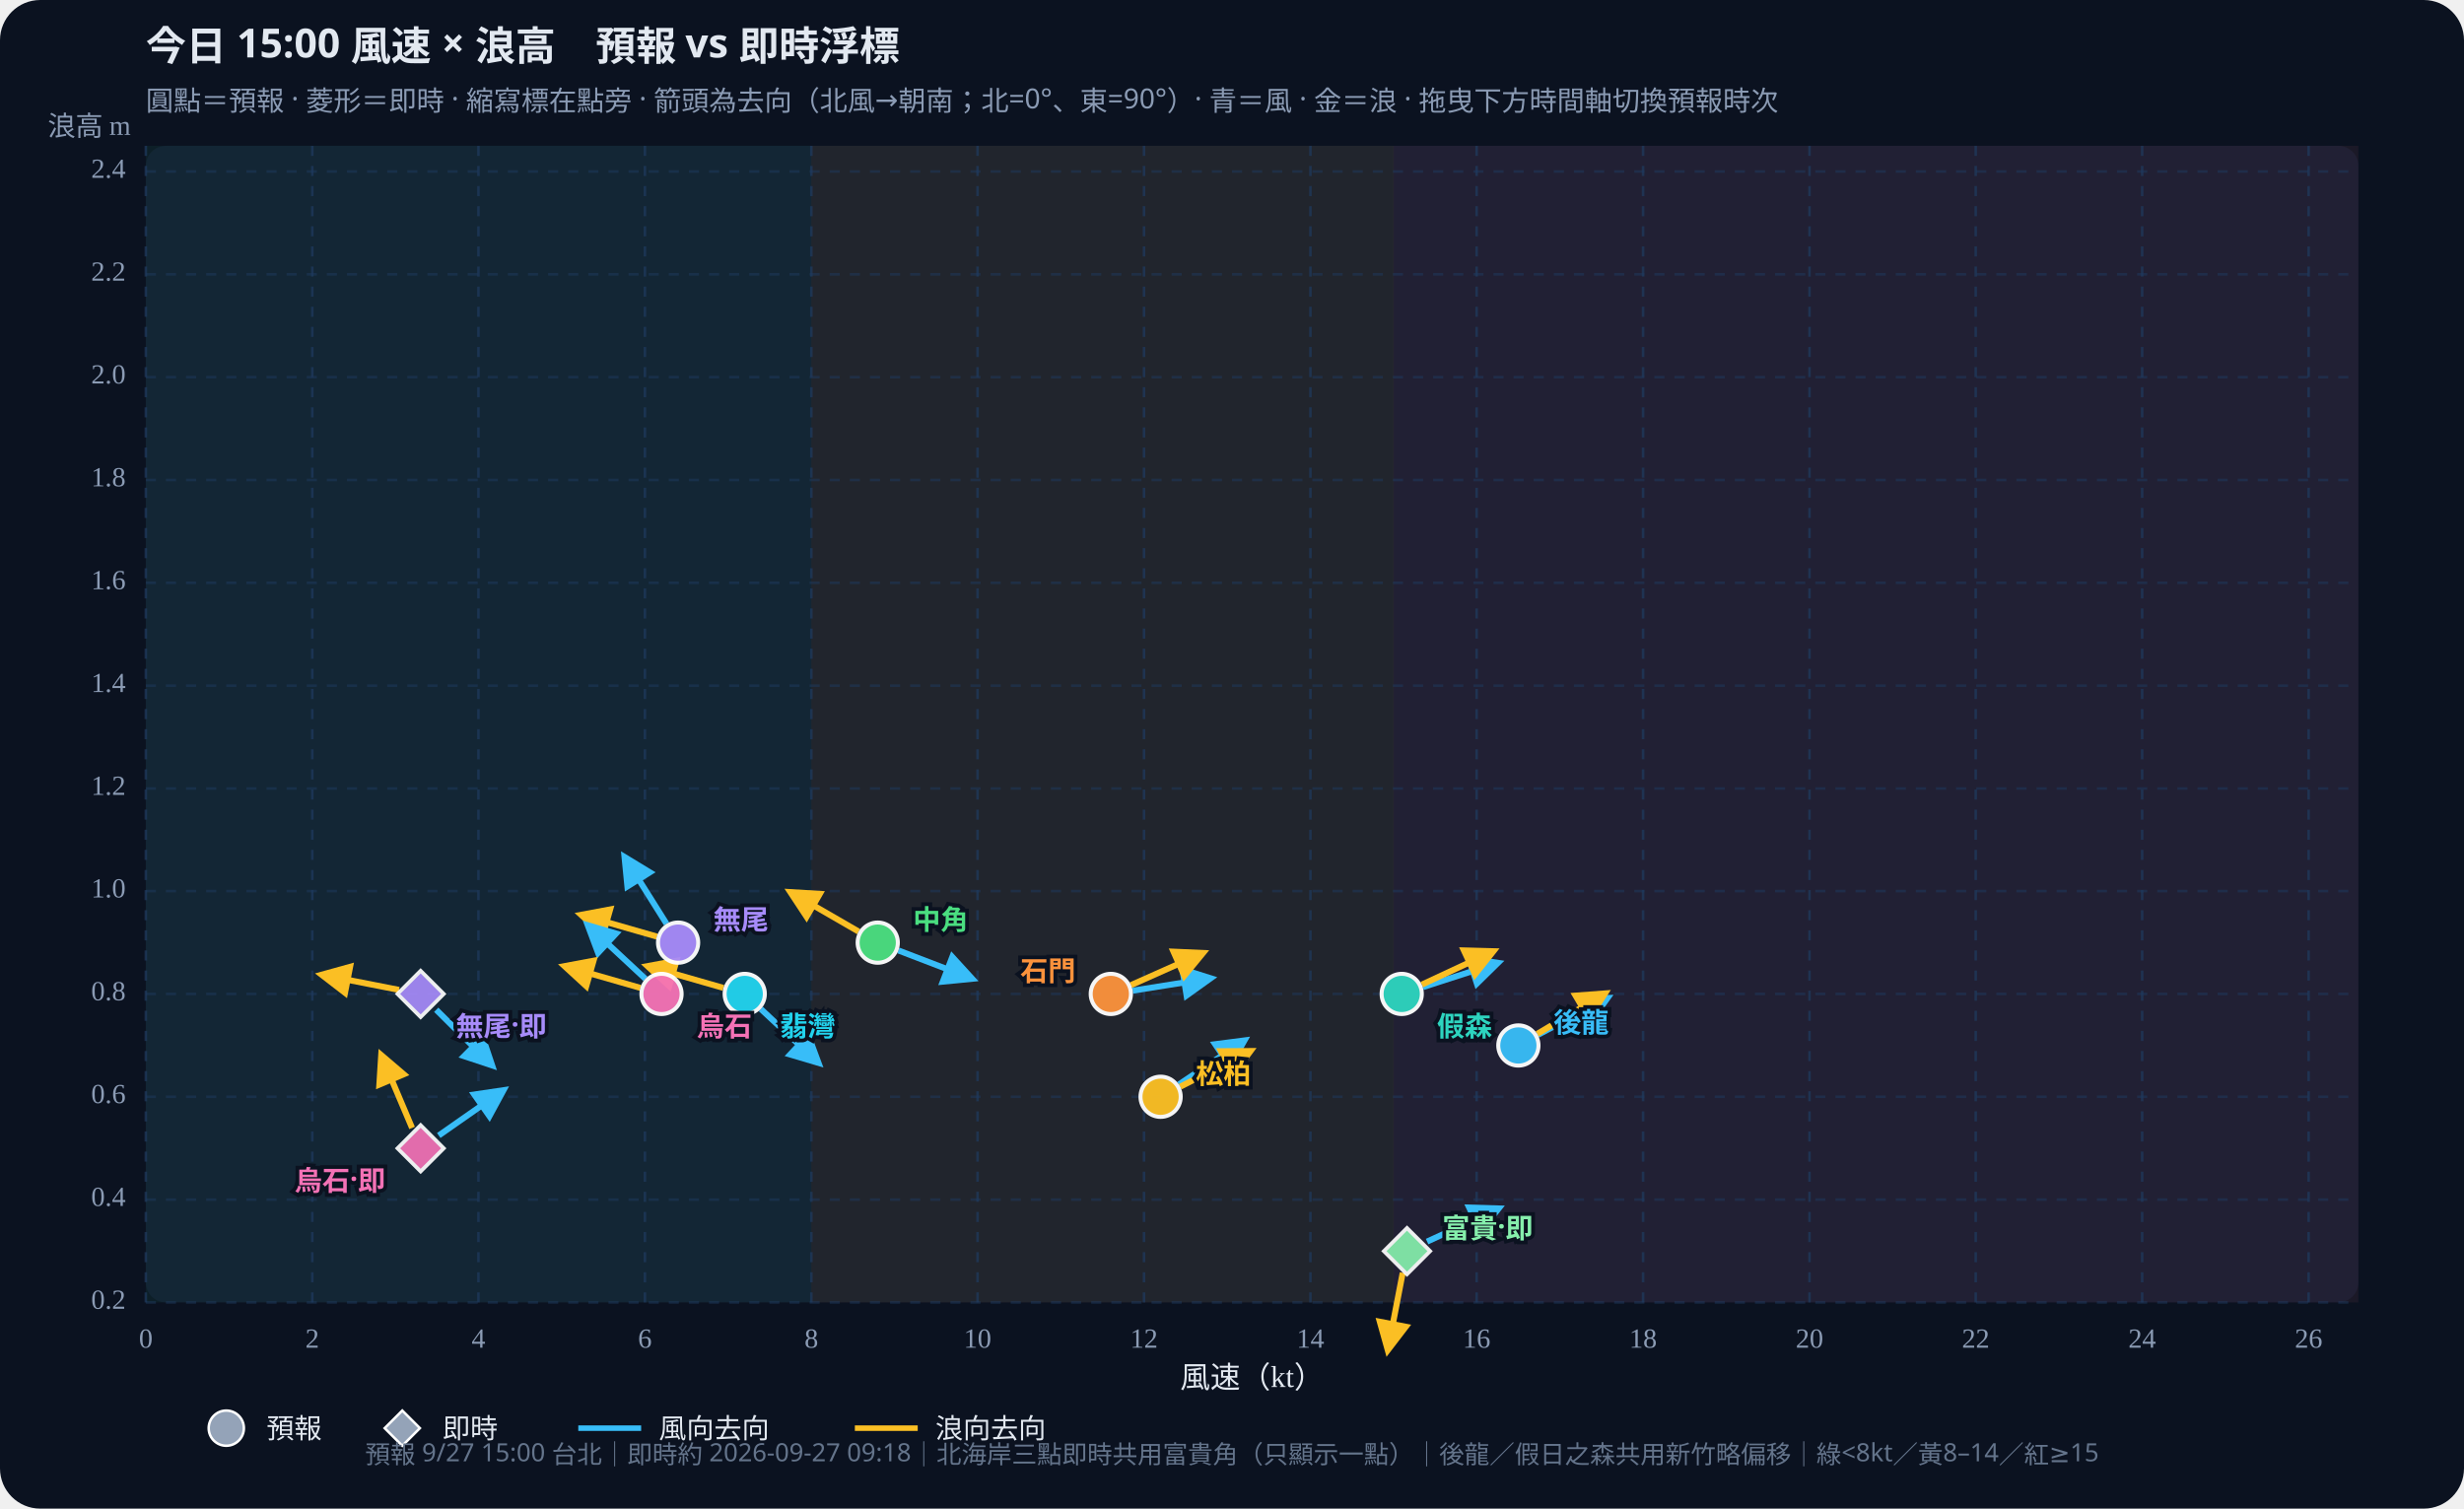
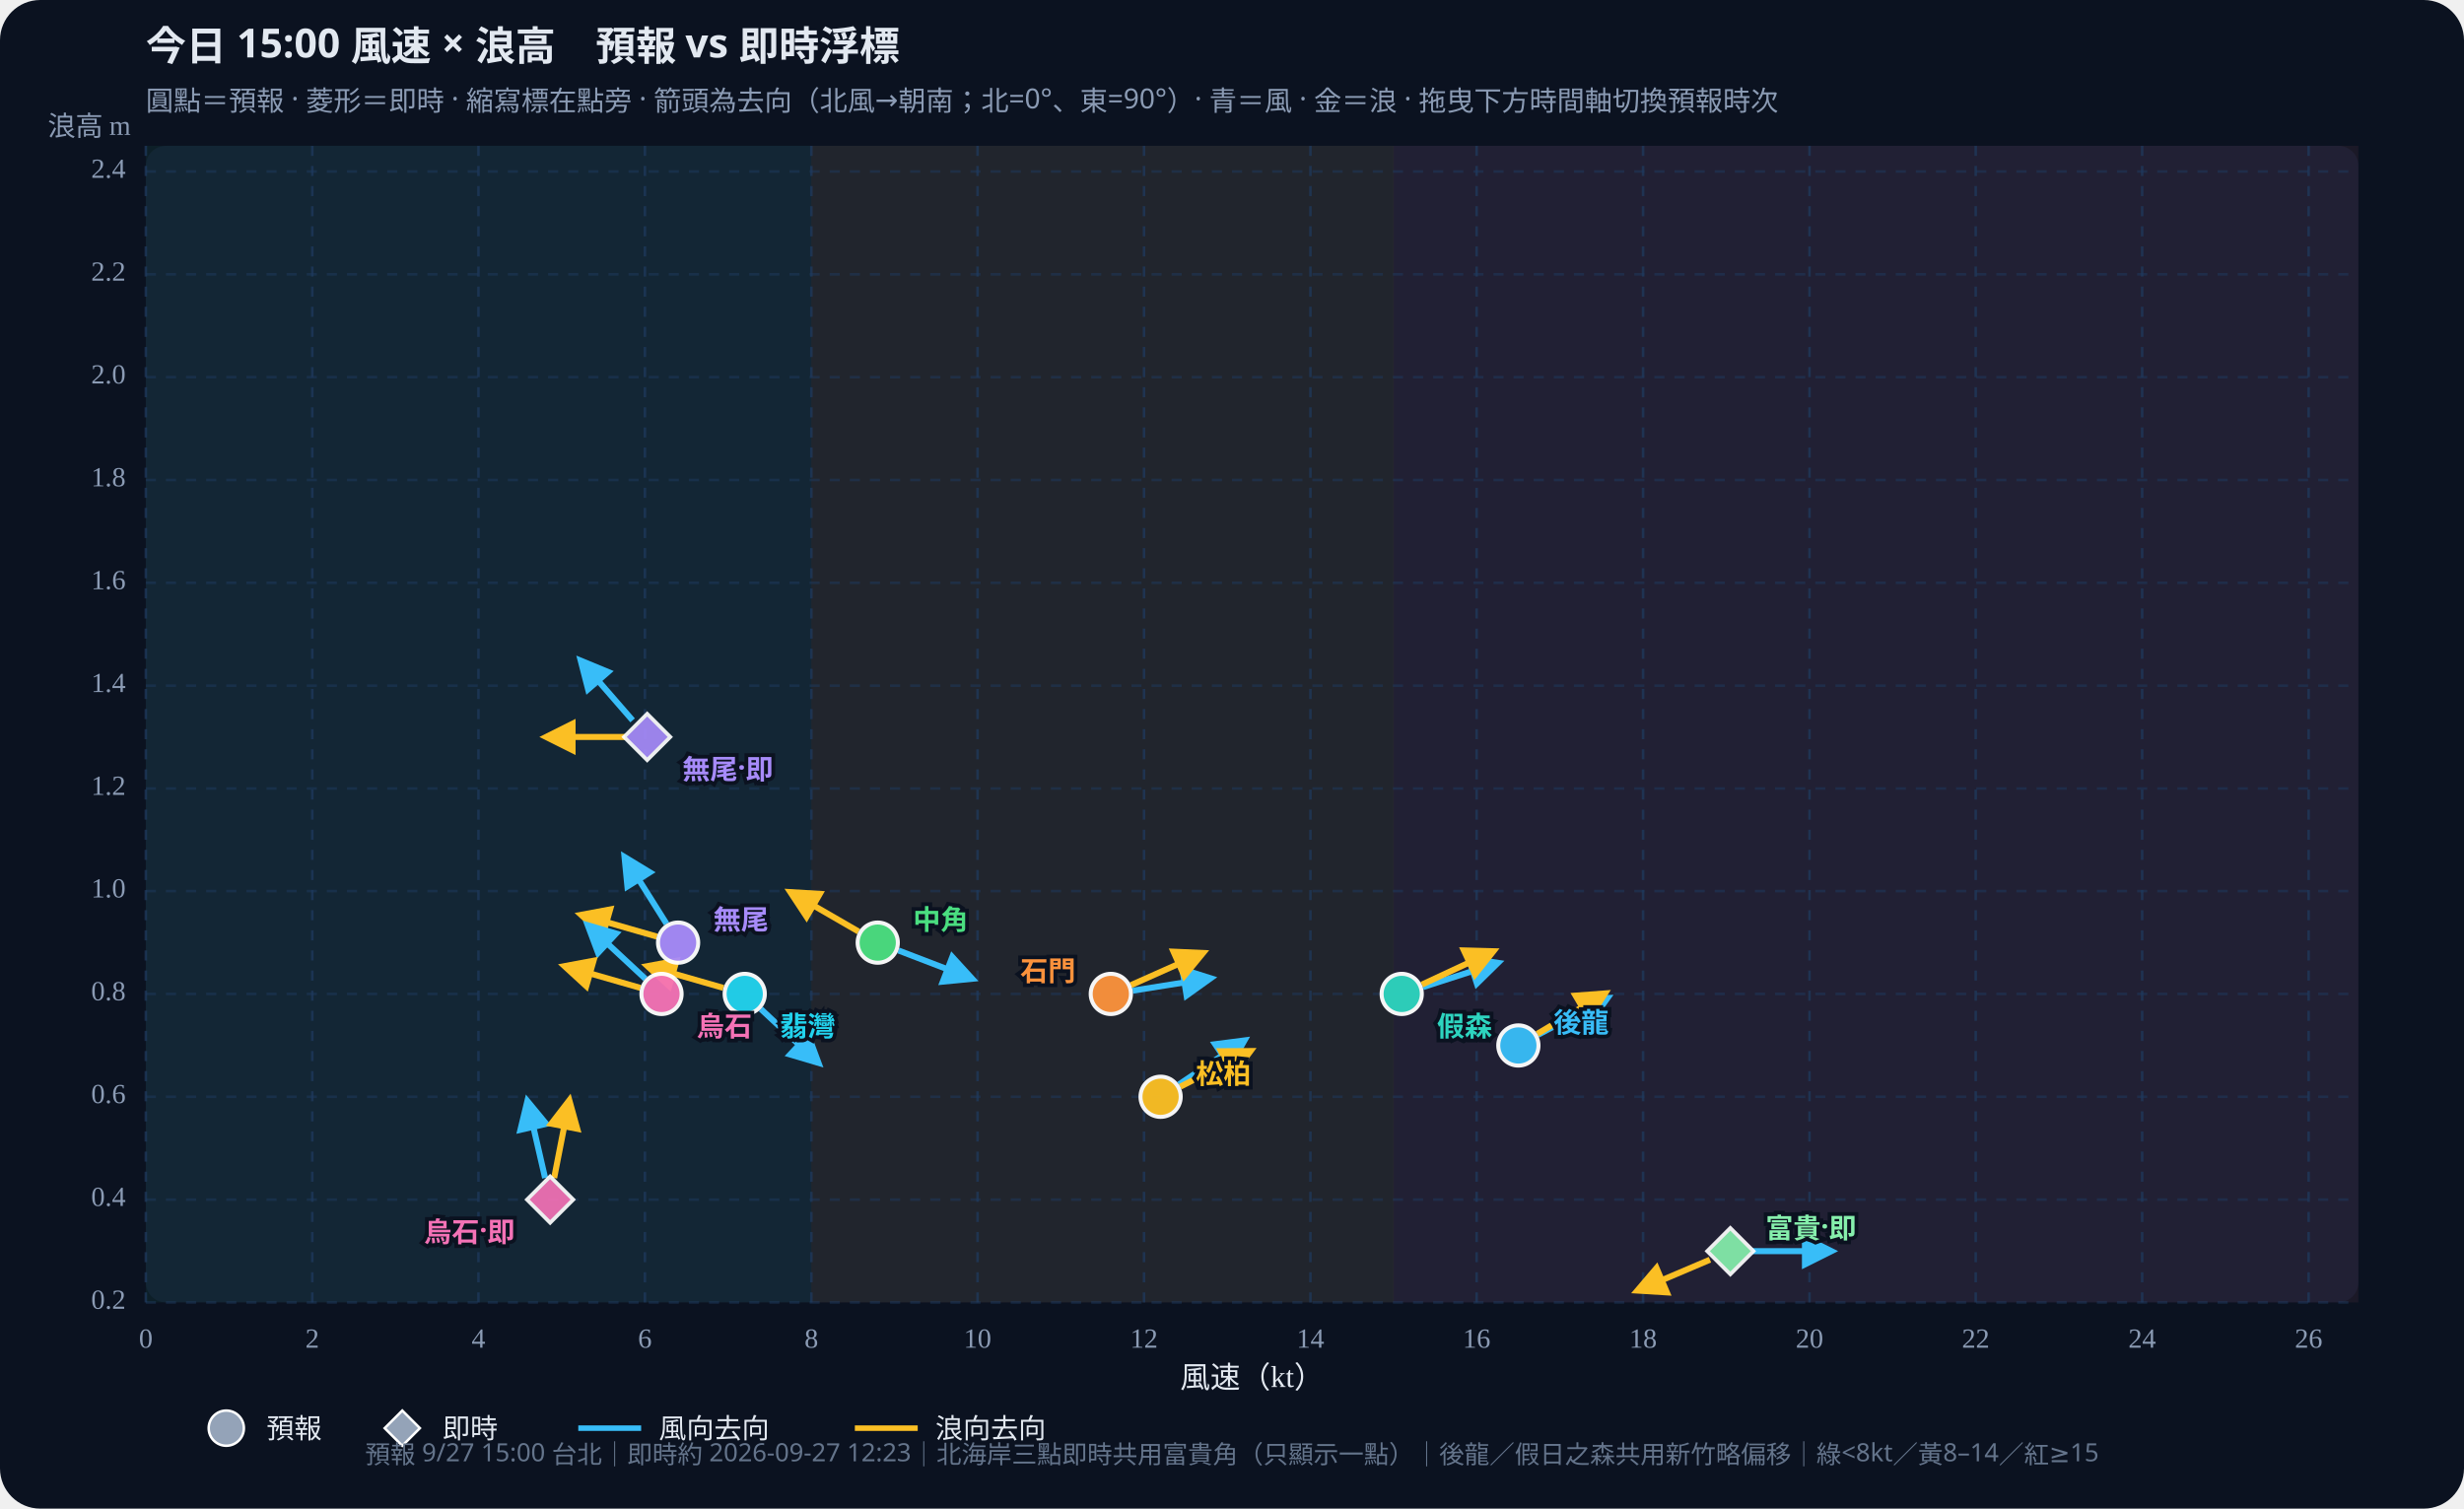
<svg xmlns="http://www.w3.org/2000/svg" id="wws-svg" viewBox="0 0 980 600" role="img" aria-label="風速與浪高散佈圖，可拖曳時間軸切換預報時次" style="width:100%;height:auto;display:block">
  <rect width="980" height="600" fill="#0b1220" rx="16" />
  <rect x="58" y="58" width="880" height="460" fill="#111a2e" rx="8" />
  <rect x="58.0" y="58" width="264.7" height="460" fill="#34d399" opacity="0.07" />
  <rect x="322.7" y="58" width="231.6" height="460" fill="#fbbf24" opacity="0.07" />
  <rect x="554.2" y="58" width="383.8" height="460" fill="#fb7185" opacity="0.07" />
  <defs>
    <marker id="arrow-38bdf8" viewBox="0 0 10 10" refX="8" refY="5" markerWidth="6" markerHeight="6" orient="auto-start-reverse">
      <path d="M0,0 L10,5 L0,10 z" fill="#38bdf8" />
    </marker>
    <marker id="arrow-fbbf24" viewBox="0 0 10 10" refX="8" refY="5" markerWidth="6" markerHeight="6" orient="auto-start-reverse">
      <path d="M0,0 L10,5 L0,10 z" fill="#fbbf24" />
    </marker>
  </defs>
  <text id="wws-title" x="58" y="24" fill="#e2e8f0" font-size="16" font-weight="700" font-family="Noto Sans TC,system-ui,sans-serif">今日 15:00 風速 × 浪高　預報 vs 即時浮標</text>
  <text x="58" y="44" fill="#8b9bb4" font-size="11" font-family="Noto Sans TC,system-ui,sans-serif">圓點＝預報 · 菱形＝即時 · 縮寫標在點旁 · 箭頭為去向（北風→朝南；北=0°、東=90°）· 青＝風 · 金＝浪 · 拖曳下方時間軸切換預報時次</text>
  <line x1="58.0" y1="58" x2="58.0" y2="518" stroke="#1e3a5f" stroke-dasharray="4 4" opacity="0.7" />
  <text x="58.0" y="536" text-anchor="middle" fill="#8b9bb4" font-size="11">0</text>
  <line x1="124.2" y1="58" x2="124.2" y2="518" stroke="#1e3a5f" stroke-dasharray="4 4" opacity="0.7" />
  <text x="124.2" y="536" text-anchor="middle" fill="#8b9bb4" font-size="11">2</text>
  <line x1="190.3" y1="58" x2="190.3" y2="518" stroke="#1e3a5f" stroke-dasharray="4 4" opacity="0.7" />
  <text x="190.3" y="536" text-anchor="middle" fill="#8b9bb4" font-size="11">4</text>
  <line x1="256.5" y1="58" x2="256.5" y2="518" stroke="#1e3a5f" stroke-dasharray="4 4" opacity="0.7" />
  <text x="256.5" y="536" text-anchor="middle" fill="#8b9bb4" font-size="11">6</text>
  <line x1="322.7" y1="58" x2="322.7" y2="518" stroke="#1e3a5f" stroke-dasharray="4 4" opacity="0.7" />
  <text x="322.7" y="536" text-anchor="middle" fill="#8b9bb4" font-size="11">8</text>
  <line x1="388.8" y1="58" x2="388.8" y2="518" stroke="#1e3a5f" stroke-dasharray="4 4" opacity="0.7" />
  <text x="388.8" y="536" text-anchor="middle" fill="#8b9bb4" font-size="11">10</text>
  <line x1="455.0" y1="58" x2="455.0" y2="518" stroke="#1e3a5f" stroke-dasharray="4 4" opacity="0.7" />
  <text x="455.0" y="536" text-anchor="middle" fill="#8b9bb4" font-size="11">12</text>
  <line x1="521.2" y1="58" x2="521.2" y2="518" stroke="#1e3a5f" stroke-dasharray="4 4" opacity="0.7" />
  <text x="521.2" y="536" text-anchor="middle" fill="#8b9bb4" font-size="11">14</text>
  <line x1="587.3" y1="58" x2="587.3" y2="518" stroke="#1e3a5f" stroke-dasharray="4 4" opacity="0.7" />
  <text x="587.3" y="536" text-anchor="middle" fill="#8b9bb4" font-size="11">16</text>
  <line x1="653.5" y1="58" x2="653.5" y2="518" stroke="#1e3a5f" stroke-dasharray="4 4" opacity="0.7" />
  <text x="653.5" y="536" text-anchor="middle" fill="#8b9bb4" font-size="11">18</text>
  <line x1="719.7" y1="58" x2="719.7" y2="518" stroke="#1e3a5f" stroke-dasharray="4 4" opacity="0.7" />
  <text x="719.7" y="536" text-anchor="middle" fill="#8b9bb4" font-size="11">20</text>
  <line x1="785.8" y1="58" x2="785.8" y2="518" stroke="#1e3a5f" stroke-dasharray="4 4" opacity="0.7" />
  <text x="785.8" y="536" text-anchor="middle" fill="#8b9bb4" font-size="11">22</text>
  <line x1="852.0" y1="58" x2="852.0" y2="518" stroke="#1e3a5f" stroke-dasharray="4 4" opacity="0.7" />
  <text x="852.0" y="536" text-anchor="middle" fill="#8b9bb4" font-size="11">24</text>
  <line x1="918.2" y1="58" x2="918.2" y2="518" stroke="#1e3a5f" stroke-dasharray="4 4" opacity="0.7" />
  <text x="918.2" y="536" text-anchor="middle" fill="#8b9bb4" font-size="11">26</text>
  <line x1="58" y1="518.0" x2="938" y2="518.0" stroke="#1e3a5f" stroke-dasharray="4 4" opacity="0.5" />
  <text x="50" y="518.0" text-anchor="end" dominant-baseline="middle" fill="#8b9bb4" font-size="11">0.2</text>
  <line x1="58" y1="477.1" x2="938" y2="477.1" stroke="#1e3a5f" stroke-dasharray="4 4" opacity="0.5" />
  <text x="50" y="477.1" text-anchor="end" dominant-baseline="middle" fill="#8b9bb4" font-size="11">0.4</text>
  <line x1="58" y1="436.2" x2="938" y2="436.2" stroke="#1e3a5f" stroke-dasharray="4 4" opacity="0.5" />
  <text x="50" y="436.2" text-anchor="end" dominant-baseline="middle" fill="#8b9bb4" font-size="11">0.6</text>
  <line x1="58" y1="395.3" x2="938" y2="395.3" stroke="#1e3a5f" stroke-dasharray="4 4" opacity="0.5" />
  <text x="50" y="395.3" text-anchor="end" dominant-baseline="middle" fill="#8b9bb4" font-size="11">0.8</text>
  <line x1="58" y1="354.4" x2="938" y2="354.4" stroke="#1e3a5f" stroke-dasharray="4 4" opacity="0.5" />
  <text x="50" y="354.4" text-anchor="end" dominant-baseline="middle" fill="#8b9bb4" font-size="11">1.0</text>
  <line x1="58" y1="313.6" x2="938" y2="313.6" stroke="#1e3a5f" stroke-dasharray="4 4" opacity="0.5" />
  <text x="50" y="313.6" text-anchor="end" dominant-baseline="middle" fill="#8b9bb4" font-size="11">1.2</text>
  <line x1="58" y1="272.7" x2="938" y2="272.7" stroke="#1e3a5f" stroke-dasharray="4 4" opacity="0.5" />
  <text x="50" y="272.7" text-anchor="end" dominant-baseline="middle" fill="#8b9bb4" font-size="11">1.4</text>
  <line x1="58" y1="231.8" x2="938" y2="231.8" stroke="#1e3a5f" stroke-dasharray="4 4" opacity="0.5" />
  <text x="50" y="231.8" text-anchor="end" dominant-baseline="middle" fill="#8b9bb4" font-size="11">1.6</text>
  <line x1="58" y1="190.9" x2="938" y2="190.9" stroke="#1e3a5f" stroke-dasharray="4 4" opacity="0.5" />
  <text x="50" y="190.9" text-anchor="end" dominant-baseline="middle" fill="#8b9bb4" font-size="11">1.8</text>
  <line x1="58" y1="150.0" x2="938" y2="150.0" stroke="#1e3a5f" stroke-dasharray="4 4" opacity="0.5" />
  <text x="50" y="150.0" text-anchor="end" dominant-baseline="middle" fill="#8b9bb4" font-size="11">2.0</text>
  <line x1="58" y1="109.1" x2="938" y2="109.1" stroke="#1e3a5f" stroke-dasharray="4 4" opacity="0.5" />
  <text x="50" y="109.1" text-anchor="end" dominant-baseline="middle" fill="#8b9bb4" font-size="11">2.2</text>
  <line x1="58" y1="68.2" x2="938" y2="68.2" stroke="#1e3a5f" stroke-dasharray="4 4" opacity="0.5" />
  <text x="50" y="68.2" text-anchor="end" dominant-baseline="middle" fill="#8b9bb4" font-size="11">2.4</text>
  <text x="498" y="552" text-anchor="middle" fill="#e2e8f0" font-size="12">風速（kt）</text>
  <text x="52" y="54" text-anchor="end" fill="#8b9bb4" font-size="11">浪高 m</text>
  <g id="wws-forecast-layer">
    <line x1="611.6" y1="411.6" x2="639.2" y2="397.0" stroke="#38bdf8" stroke-width="2.4" marker-end="url(#arrow-38bdf8)" />
    <line x1="611.4" y1="411.2" x2="638.2" y2="395.2" stroke="#fbbf24" stroke-width="2.4" marker-end="url(#arrow-fbbf24)" />
    <circle cx="603.9" cy="415.8" r="8.0" fill="#38bdf8" stroke="#fff" stroke-width="1.6" opacity="0.95" />
    <line x1="565.9" y1="392.6" x2="595.6" y2="383.0" stroke="#38bdf8" stroke-width="2.4" marker-end="url(#arrow-38bdf8)" />
    <line x1="565.5" y1="391.6" x2="593.8" y2="378.4" stroke="#fbbf24" stroke-width="2.4" marker-end="url(#arrow-fbbf24)" />
    <circle cx="557.5" cy="395.3" r="8.0" fill="#2dd4bf" stroke="#fff" stroke-width="1.6" opacity="0.95" />
    <line x1="468.9" y1="431.3" x2="494.8" y2="413.9" stroke="#38bdf8" stroke-width="2.4" marker-end="url(#arrow-38bdf8)" />
    <line x1="469.4" y1="432.2" x2="497.2" y2="418.1" stroke="#fbbf24" stroke-width="2.4" marker-end="url(#arrow-fbbf24)" />
    <circle cx="461.6" cy="436.2" r="8.0" fill="#fbbf24" stroke="#fff" stroke-width="1.6" opacity="0.95" />
    <line x1="357.3" y1="378.0" x2="386.5" y2="389.2" stroke="#38bdf8" stroke-width="2.4" marker-end="url(#arrow-38bdf8)" />
    <line x1="341.5" y1="370.5" x2="314.5" y2="354.9" stroke="#fbbf24" stroke-width="2.4" marker-end="url(#arrow-fbbf24)" />
    <circle cx="349.1" cy="374.9" r="8.0" fill="#4ade80" stroke="#fff" stroke-width="1.6" opacity="0.95" />
    <line x1="302.6" y1="401.3" x2="325.4" y2="422.6" stroke="#38bdf8" stroke-width="2.4" marker-end="url(#arrow-38bdf8)" />
    <line x1="287.7" y1="392.9" x2="257.7" y2="384.3" stroke="#fbbf24" stroke-width="2.4" marker-end="url(#arrow-fbbf24)" />
    <circle cx="296.2" cy="395.3" r="8.0" fill="#22d3ee" stroke="#fff" stroke-width="1.6" opacity="0.95" />
    <line x1="450.5" y1="394.0" x2="481.3" y2="389.1" stroke="#38bdf8" stroke-width="2.4" marker-end="url(#arrow-38bdf8)" />
    <line x1="449.8" y1="391.8" x2="478.3" y2="379.1" stroke="#fbbf24" stroke-width="2.4" marker-end="url(#arrow-fbbf24)" />
    <circle cx="441.8" cy="395.3" r="8.0" fill="#fb923c" stroke="#fff" stroke-width="1.6" opacity="0.95" />
    <line x1="265.1" y1="367.4" x2="248.5" y2="341.0" stroke="#38bdf8" stroke-width="2.4" marker-end="url(#arrow-38bdf8)" />
    <line x1="261.3" y1="372.5" x2="231.3" y2="363.9" stroke="#fbbf24" stroke-width="2.4" marker-end="url(#arrow-fbbf24)" />
    <circle cx="269.7" cy="374.9" r="8.0" fill="#a78bfa" stroke="#fff" stroke-width="1.6" opacity="0.95" />
    <line x1="256.7" y1="389.3" x2="233.9" y2="368.1" stroke="#38bdf8" stroke-width="2.4" marker-end="url(#arrow-38bdf8)" />
    <line x1="254.7" y1="392.9" x2="224.7" y2="384.3" stroke="#fbbf24" stroke-width="2.4" marker-end="url(#arrow-fbbf24)" />
    <circle cx="263.1" cy="395.3" r="8.0" fill="#f472b6" stroke="#fff" stroke-width="1.6" opacity="0.95" />
    <text x="617.9" y="405.8" text-anchor="start" dominant-baseline="central" fill="#38bdf8" font-size="11" font-weight="700" font-family="Noto Sans TC,system-ui,sans-serif" stroke="#0b1220" stroke-width="3" paint-order="stroke">後龍</text>
    <text x="571.5" y="407.3" text-anchor="start" dominant-baseline="central" fill="#2dd4bf" font-size="11" font-weight="700" font-family="Noto Sans TC,system-ui,sans-serif" stroke="#0b1220" stroke-width="3" paint-order="stroke">假森</text>
    <text x="475.6" y="426.2" text-anchor="start" dominant-baseline="central" fill="#fbbf24" font-size="11" font-weight="700" font-family="Noto Sans TC,system-ui,sans-serif" stroke="#0b1220" stroke-width="3" paint-order="stroke">松柏</text>
    <text x="363.1" y="364.9" text-anchor="start" dominant-baseline="central" fill="#4ade80" font-size="11" font-weight="700" font-family="Noto Sans TC,system-ui,sans-serif" stroke="#0b1220" stroke-width="3" paint-order="stroke">中角</text>
    <text x="310.2" y="407.3" text-anchor="start" dominant-baseline="central" fill="#22d3ee" font-size="11" font-weight="700" font-family="Noto Sans TC,system-ui,sans-serif" stroke="#0b1220" stroke-width="3" paint-order="stroke">翡灣</text>
    <text x="427.8" y="385.3" text-anchor="end" dominant-baseline="central" fill="#fb923c" font-size="11" font-weight="700" font-family="Noto Sans TC,system-ui,sans-serif" stroke="#0b1220" stroke-width="3" paint-order="stroke">石門</text>
    <text x="283.7" y="364.9" text-anchor="start" dominant-baseline="central" fill="#a78bfa" font-size="11" font-weight="700" font-family="Noto Sans TC,system-ui,sans-serif" stroke="#0b1220" stroke-width="3" paint-order="stroke">無尾</text>
    <text x="277.1" y="407.3" text-anchor="start" dominant-baseline="central" fill="#f472b6" font-size="11" font-weight="700" font-family="Noto Sans TC,system-ui,sans-serif" stroke="#0b1220" stroke-width="3" paint-order="stroke">烏石</text>
  </g>
  <g id="wws-live-layer">
-     <line x1="567.6" y1="493.8" x2="595.9" y2="480.7" stroke="#38bdf8" stroke-width="2.4" marker-end="url(#arrow-38bdf8)" />
-     <line x1="557.9" y1="506.2" x2="552.0" y2="536.8" stroke="#fbbf24" stroke-width="2.4" marker-end="url(#arrow-fbbf24)" />
-     <polygon points="559.6,488.4 568.8,497.6 559.6,506.8 550.4,497.6" fill="#86efac" stroke="#fff" stroke-width="1.5" opacity="0.92" />
-     <line x1="173.5" y1="401.6" x2="195.6" y2="423.6" stroke="#38bdf8" stroke-width="2.4" marker-end="url(#arrow-38bdf8)" />
-     <line x1="158.7" y1="393.7" x2="128.1" y2="387.7" stroke="#fbbf24" stroke-width="2.4" marker-end="url(#arrow-fbbf24)" />
-     <polygon points="167.3,386.1 176.5,395.3 167.3,404.5 158.1,395.3" fill="#a78bfa" stroke="#fff" stroke-width="1.5" opacity="0.92" />
-     <line x1="174.5" y1="451.6" x2="200.1" y2="433.7" stroke="#38bdf8" stroke-width="2.4" marker-end="url(#arrow-38bdf8)" />
-     <line x1="163.9" y1="448.6" x2="151.7" y2="419.8" stroke="#fbbf24" stroke-width="2.4" marker-end="url(#arrow-fbbf24)" />
-     <polygon points="167.3,447.5 176.5,456.7 167.3,465.9 158.1,456.7" fill="#f472b6" stroke="#fff" stroke-width="1.5" opacity="0.92" />
-     <text x="573.6" y="487.6" text-anchor="start" dominant-baseline="central" fill="#86efac" font-size="11" font-weight="700" font-family="Noto Sans TC,system-ui,sans-serif" stroke="#0b1220" stroke-width="3" paint-order="stroke">富貴·即</text>
-     <text x="181.3" y="407.3" text-anchor="start" dominant-baseline="central" fill="#a78bfa" font-size="11" font-weight="700" font-family="Noto Sans TC,system-ui,sans-serif" stroke="#0b1220" stroke-width="3" paint-order="stroke">無尾·即</text>
-     <text x="153.3" y="468.7" text-anchor="end" dominant-baseline="central" fill="#f472b6" font-size="11" font-weight="700" font-family="Noto Sans TC,system-ui,sans-serif" stroke="#0b1220" stroke-width="3" paint-order="stroke">烏石·即</text>
+     <line x1="697.0" y1="497.6" x2="728.2" y2="497.6" stroke="#38bdf8" stroke-width="2.4" marker-end="url(#arrow-38bdf8)" />
+     <line x1="680.1" y1="501.0" x2="651.4" y2="513.2" stroke="#fbbf24" stroke-width="2.4" marker-end="url(#arrow-fbbf24)" />
+     <polygon points="688.2,488.4 697.4,497.6 688.2,506.8 679.0,497.6" fill="#86efac" stroke="#fff" stroke-width="1.5" opacity="0.92" />
+     <line x1="251.6" y1="286.5" x2="231.1" y2="262.9" stroke="#38bdf8" stroke-width="2.4" marker-end="url(#arrow-38bdf8)" />
+     <line x1="248.6" y1="293.1" x2="217.4" y2="293.1" stroke="#fbbf24" stroke-width="2.4" marker-end="url(#arrow-fbbf24)" />
+     <polygon points="257.4,283.9 266.6,293.1 257.4,302.3 248.2,293.1" fill="#a78bfa" stroke="#fff" stroke-width="1.5" opacity="0.92" />
+     <line x1="216.8" y1="468.5" x2="209.8" y2="438.1" stroke="#38bdf8" stroke-width="2.4" marker-end="url(#arrow-38bdf8)" />
+     <line x1="220.4" y1="468.5" x2="226.4" y2="437.8" stroke="#fbbf24" stroke-width="2.4" marker-end="url(#arrow-fbbf24)" />
+     <polygon points="218.8,467.9 228.0,477.1 218.8,486.3 209.6,477.1" fill="#f472b6" stroke="#fff" stroke-width="1.5" opacity="0.92" />
+     <text x="702.2" y="487.6" text-anchor="start" dominant-baseline="central" fill="#86efac" font-size="11" font-weight="700" font-family="Noto Sans TC,system-ui,sans-serif" stroke="#0b1220" stroke-width="3" paint-order="stroke">富貴·即</text>
+     <text x="271.4" y="305.1" text-anchor="start" dominant-baseline="central" fill="#a78bfa" font-size="11" font-weight="700" font-family="Noto Sans TC,system-ui,sans-serif" stroke="#0b1220" stroke-width="3" paint-order="stroke">無尾·即</text>
+     <text x="204.8" y="489.1" text-anchor="end" dominant-baseline="central" fill="#f472b6" font-size="11" font-weight="700" font-family="Noto Sans TC,system-ui,sans-serif" stroke="#0b1220" stroke-width="3" paint-order="stroke">烏石·即</text>
  </g>
  <circle cx="90" cy="568" r="7" fill="#94a3b8" stroke="#fff" />
  <text x="106" y="572" fill="#e2e8f0" font-size="11" font-family="Noto Sans TC,system-ui,sans-serif">預報</text>
  <polygon points="160,561 167,568 160,575 153,568" fill="#94a3b8" stroke="#fff" />
  <text x="176" y="572" fill="#e2e8f0" font-size="11" font-family="Noto Sans TC,system-ui,sans-serif">即時</text>
  <line x1="230" y1="568" x2="255" y2="568" stroke="#38bdf8" stroke-width="2.2" />
  <text x="262" y="572" fill="#e2e8f0" font-size="11" font-family="Noto Sans TC,system-ui,sans-serif">風向去向</text>
  <line x1="340" y1="568" x2="365" y2="568" stroke="#fbbf24" stroke-width="2.2" />
  <text x="372" y="572" fill="#e2e8f0" font-size="11" font-family="Noto Sans TC,system-ui,sans-serif">浪向去向</text>
-   <text id="wws-foot" x="490" y="582" text-anchor="middle" fill="#64748b" font-size="10" font-family="Noto Sans TC,system-ui,sans-serif">預報 9/27 15:00 台北｜即時約 2026-09-27 09:18｜北海岸三點即時共用富貴角（只顯示一點）｜後龍／假日之森共用新竹略偏移｜綠&lt;8kt／黃8–14／紅≥15</text>
+   <text id="wws-foot" x="490" y="582" text-anchor="middle" fill="#64748b" font-size="10" font-family="Noto Sans TC,system-ui,sans-serif">預報 9/27 15:00 台北｜即時約 2026-09-27 12:23｜北海岸三點即時共用富貴角（只顯示一點）｜後龍／假日之森共用新竹略偏移｜綠&lt;8kt／黃8–14／紅≥15</text>
</svg>
